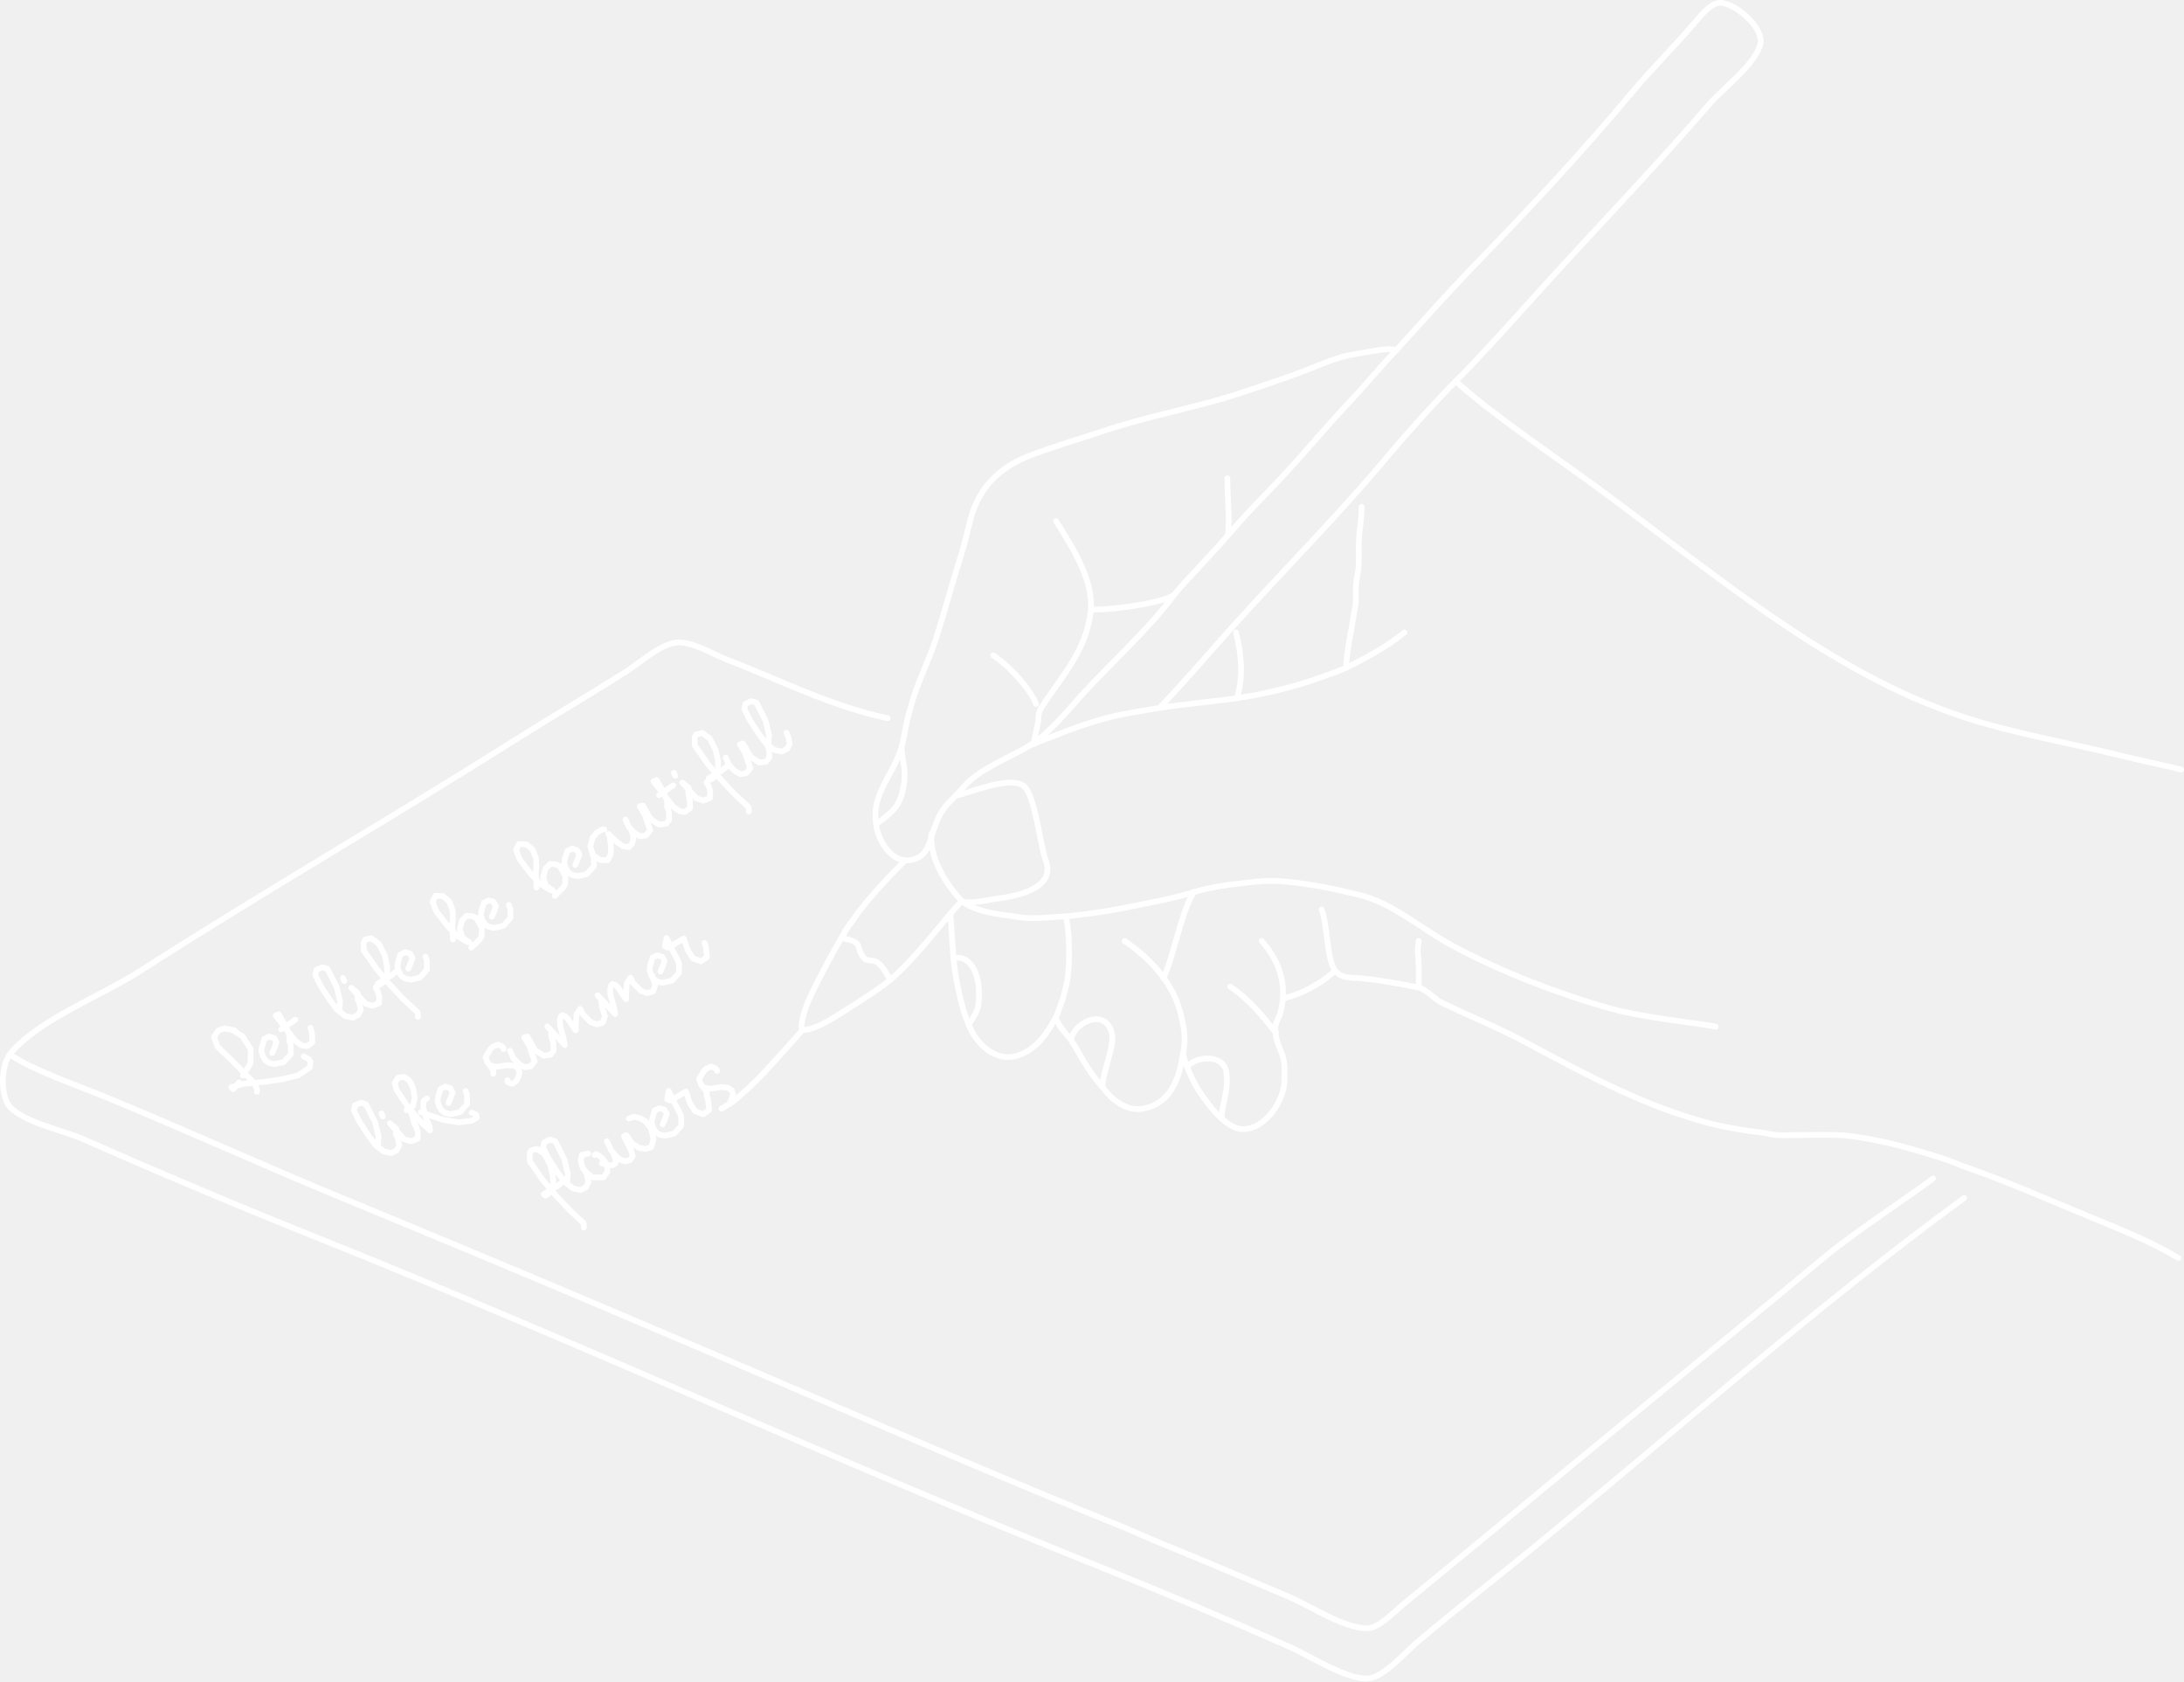
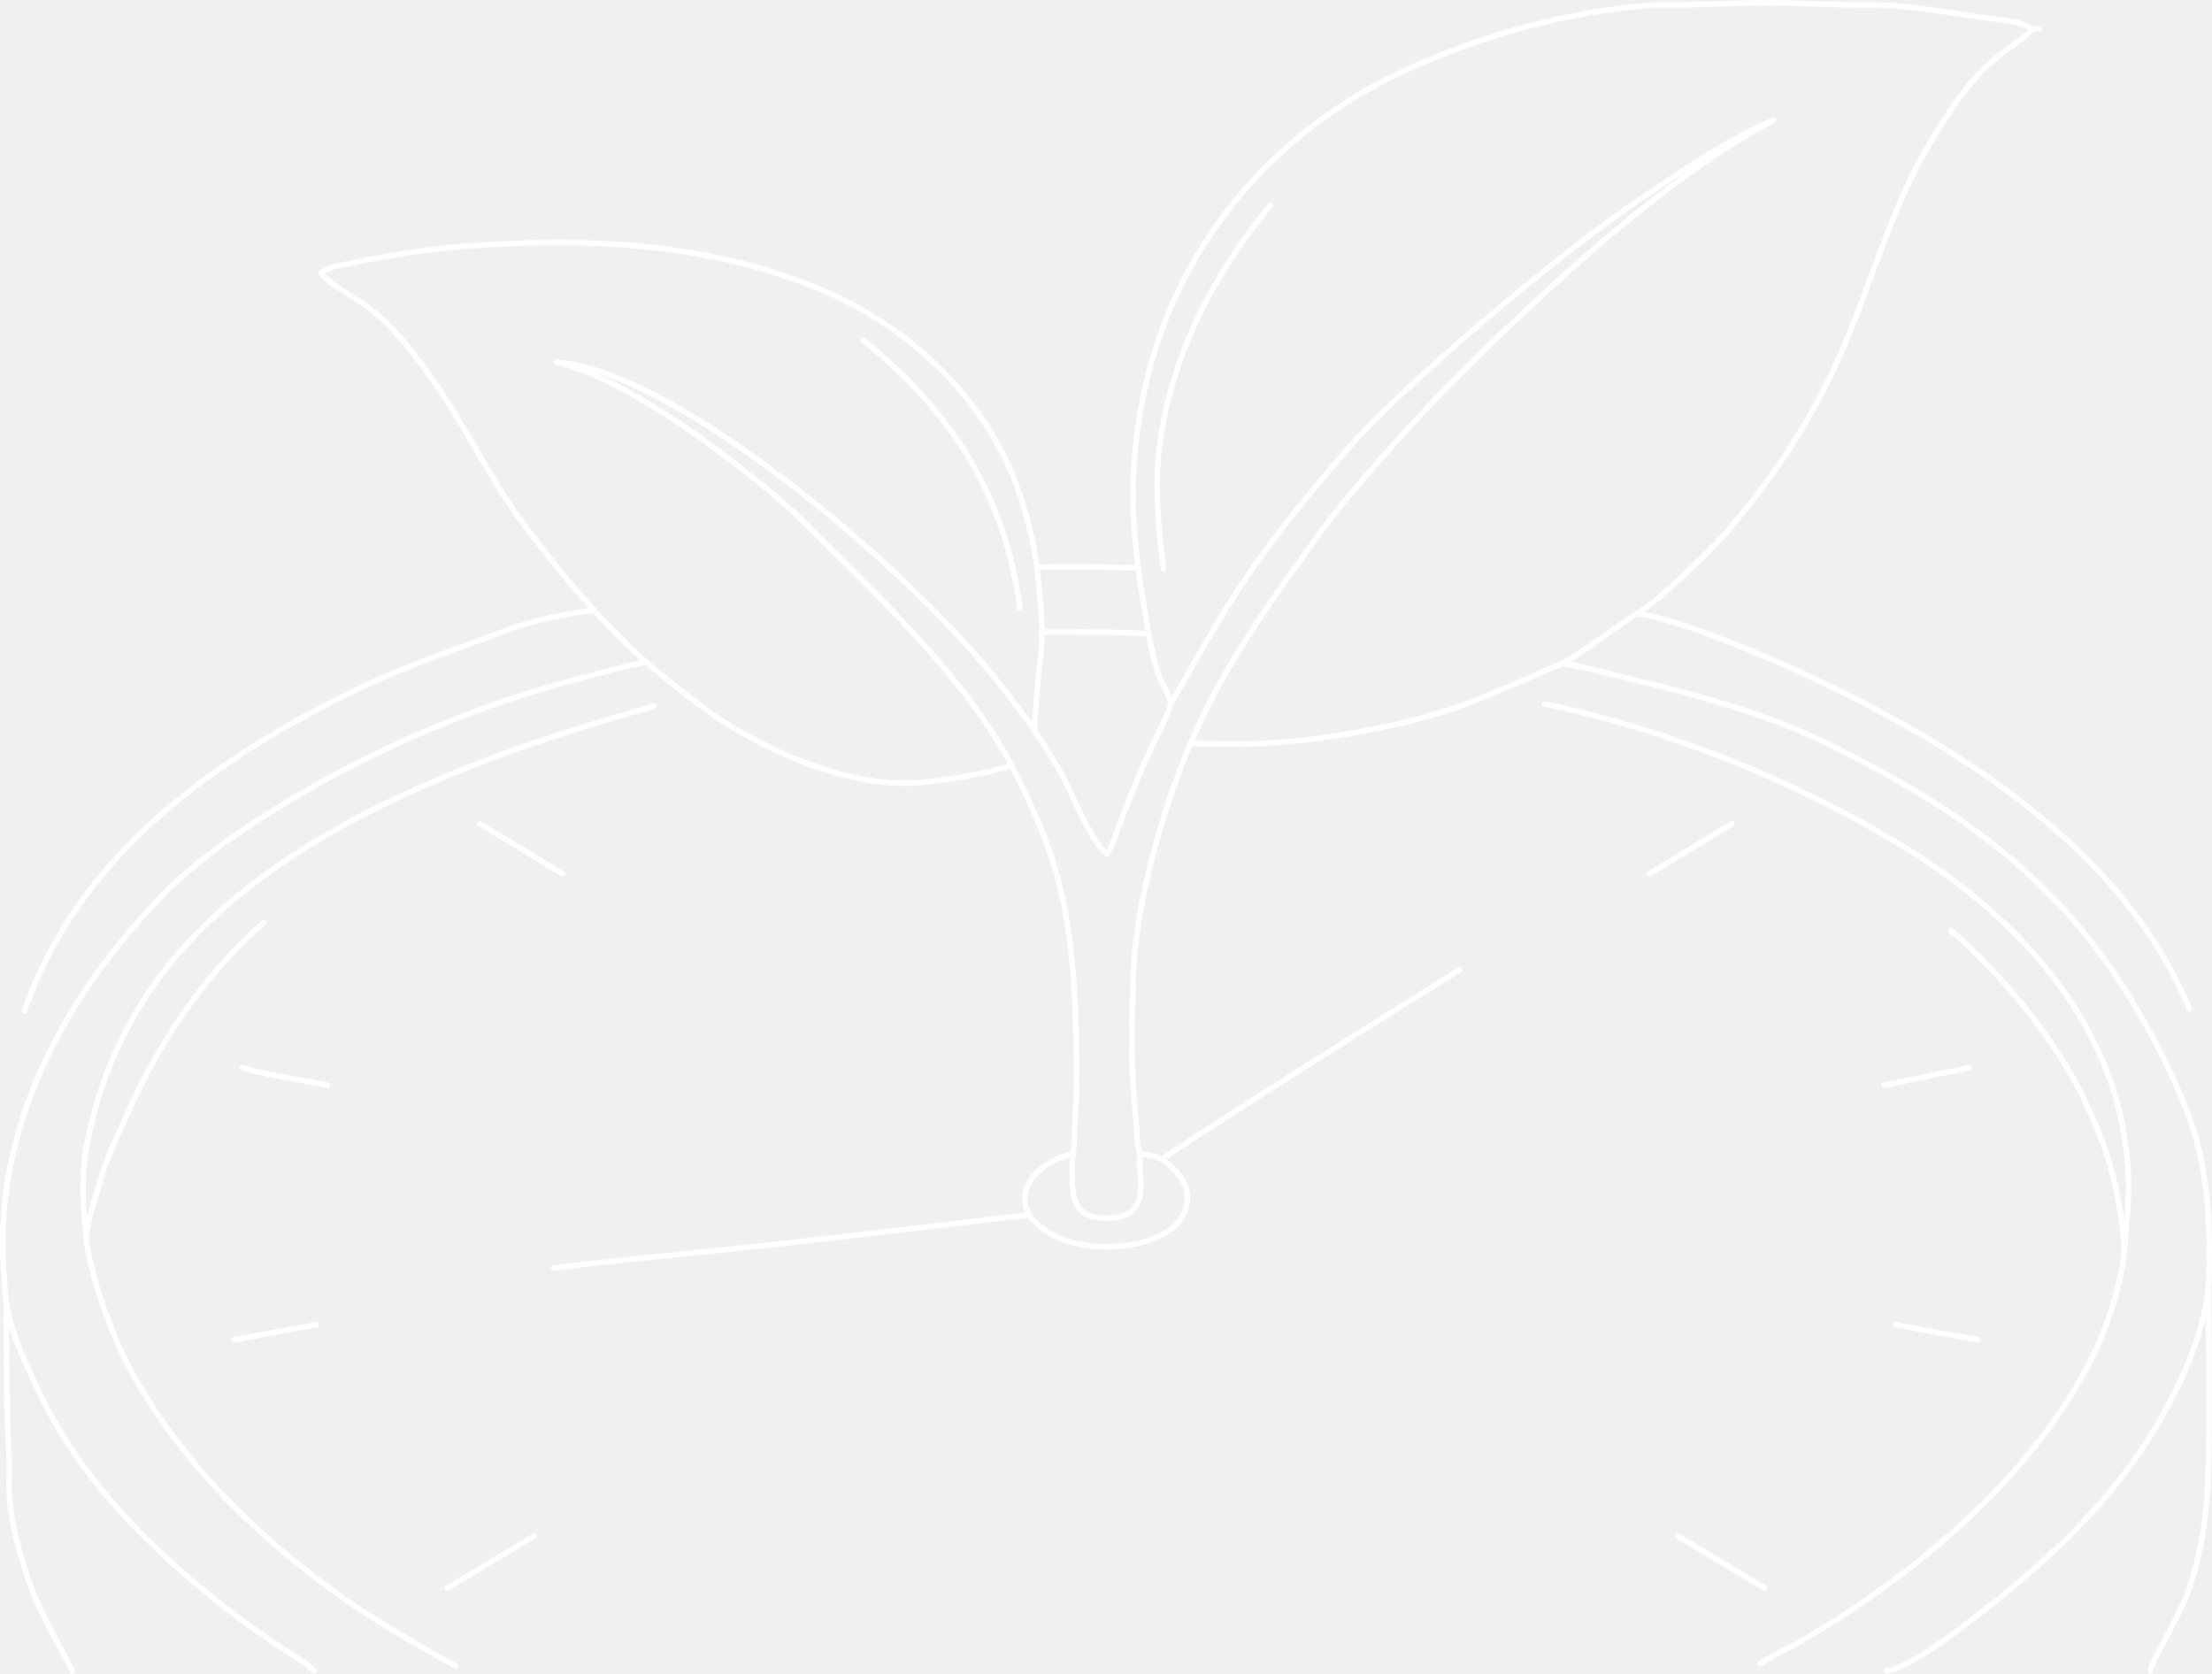
- <svg xmlns="http://www.w3.org/2000/svg" width="764.833" height="588.717" viewBox="0 0 764.833 588.717" version="1.1" id="svg1" xml:space="preserve">
+ <svg xmlns="http://www.w3.org/2000/svg" width="809.573" height="612.562" viewBox="0 0 809.573 612.562" version="1.1" id="svg1" xml:space="preserve">
  <defs id="defs1" />
-   <g id="layer1" transform="translate(-577.1672,-247.5464)">
-     <path style="fill:none;stroke:#ffffff;stroke-width:2;stroke-linecap:round;stroke-linejoin:round;stroke-dasharray:none;stroke-opacity:1" d="m 1040,566 c 2.068,5.292 1.799,17.545 4.722,21.389 2.289,3.009 6.271,2.381 9.278,2.694 7.637,0.796 13.306,1.933 20,3.25 2.49,0.49 5.41,3.985 8,5.25 9.606,4.692 19.549,8.591 29,13.667 21.685,11.646 43.02,23.144 66,28.889 5.054,1.263 12.013,2.402 17,2.944 2.132,0.232 2.886,0.623 5,0.833 1.898,0.189 3.307,0.083 5,0.083 3.681,0 15.242,-0.291 19,0.083 11.733,1.168 22.916,4.402 34,7.917 3.384,1.073 5.665,2.16 9,3.333 14.961,5.264 29.824,11.826 44,17.667 9.472,3.903 20.861,8.432 30,14" id="path1153" />
-     <path style="fill:none;stroke:#ffffff;stroke-width:2;stroke-linecap:round;stroke-linejoin:round;stroke-dasharray:none;stroke-opacity:1" d="m 939.238,507.437 c -3.716,3.263 -15.563,7.525 -22.155,13.202 -1.659,1.429 -2.395,2.443 -4.167,4.361 -2.125,2.301 -3.788,3.654 -5.444,6 -1.846,2.615 -2.595,5.224 -3.639,8 -1.124,2.987 -1.62,8.801 -8.049,9.743 -6.235,0.914 -11.058,-6.497 -11.824,-12.576" id="path1152" />
-     <path style="fill:none;stroke:#ffffff;stroke-width:2;stroke-linecap:round;stroke-linejoin:round;stroke-dasharray:none;stroke-opacity:1" d="m 1265,667 c -52.418,38.323 -101.705,82.291 -152,123.389 -12.96,10.59 -26.201,20.883 -39,31.667 -4.365,3.678 -11.35,11.918 -17,13.056 -6.901,1.39 -21.574,-8.02 -28,-10.861 -23.149,-10.235 -45.289,-19.56 -69,-29.056 -91.707,-36.725 -178.993,-77.155 -271,-114 -27.71,-11.097 -55.16,-22.636 -83,-34.944 -6.706,-2.965 -24.227,-6.514 -26.667,-13.278 -2.242,-6.215 -1.03,-13.683 1.778,-16.944 10.048,-11.669 31.444,-19.74 44.889,-28.361 43.167,-27.679 87.653,-53.301 131,-80.694 12.903,-8.154 26.098,-15.846 39,-24 5.091,-3.217 12.303,-9.825 18,-10.444 5.42,-0.59 13.217,4.256 18,6.083 17.509,6.688 36.593,16.393 56,20.389" id="path1151" />
-     <path style="fill:none;stroke:#ffffff;stroke-width:2;stroke-linecap:round;stroke-linejoin:round;stroke-dasharray:none;stroke-opacity:1" d="m 581,617 c 7.482,5.156 23.995,10.877 34,15 27.475,11.321 54.527,23.68 82,35 60.032,24.736 118.271,49.45 178,75.167 30.219,13.011 64.238,27.457 94,39.444 3.883,1.564 10.539,4.582 15,6.389 14.914,6.041 29.912,12.454 44,18.389 8.203,3.456 19.613,11.278 28,11.278 3.837,0 8.768,-5.196 12,-7.889 11.279,-9.399 22.708,-18.616 34,-28 37.879,-31.478 76.163,-62.47 114,-94 10.164,-8.47 30.604,-21.909 38.144,-27.618" id="path1150" />
-     <path style="fill:none;stroke:#ffffff;stroke-width:2;stroke-linecap:round;stroke-linejoin:round;stroke-dasharray:none;stroke-opacity:1" d="m 916.355,606.253 c 2.577,6.562 9.493,13.701 17.645,10.72 6.408,-2.344 9.941,-7.599 13.129,-13.669" id="path1149" />
-     <path style="fill:none;stroke:#ffffff;stroke-width:2;stroke-linecap:round;stroke-linejoin:round;stroke-dasharray:none;stroke-opacity:1" d="m 1008,593 c 6.88,4.683 11.212,10.165 15.898,16.066" id="path1148" />
-     <path style="fill:none;stroke:#ffffff;stroke-width:2;stroke-linecap:round;stroke-linejoin:round;stroke-dasharray:none;stroke-opacity:1" d="m 1044,588 c -4.421,4.198 -12.121,7.995 -17,9" id="path1147" />
-     <path style="fill:none;stroke:#ffffff;stroke-width:2;stroke-linecap:round;stroke-linejoin:round;stroke-dasharray:none;stroke-opacity:1" d="m 1019,577 c 6.486,7.281 9.028,15.815 6.583,25 -0.587,2.206 -1.907,3.702 -1.806,6 0.286,6.493 3.207,7.355 3.222,14 0.01,3.056 0.146,5.208 -0.695,8 -1.833,6.091 -7.124,12.474 -13.306,12.889 -5.577,0.374 -11.611,-6.771 -16.126,-13.665 -2.475,-3.779 -5.185,-10.743 -5.421,-12.948" id="path1146" />
-     <path style="fill:none;stroke:#ffffff;stroke-width:2;stroke-linecap:round;stroke-linejoin:round;stroke-dasharray:none;stroke-opacity:1" d="m 992.937,620.984 c 3.294,-3.817 12.607,-4.252 13.635,1.73 C 1007.671,629.116 1005,633.91 1005,639" id="path1145" />
-     <path style="fill:none;stroke:#ffffff;stroke-width:2;stroke-linecap:round;stroke-linejoin:round;stroke-dasharray:none;stroke-opacity:1" d="m 876.016,569.603 c -3.69,4.202 -13.625,23.426 -15.766,28.397 -1.739,4.038 -2.971,9.345 -2.125,9.907" id="path1144" />
-     <path style="fill:none;stroke:#ffffff;stroke-width:2;stroke-linecap:round;stroke-linejoin:round;stroke-dasharray:none;stroke-opacity:1" d="m 909.995,567.302 1.061,15.754 C 917.054,581.614 920,588.779 920,595 c 0,6.115 -0.417,6.33 -3.659,11.309 -2.075,-4.832 -4.529,-15.187 -5.284,-23.042" id="path1143" />
-     <path style="fill:none;stroke:#ffffff;stroke-width:2;stroke-linecap:round;stroke-linejoin:round;stroke-dasharray:none;stroke-opacity:1" d="m 995.561,559.755 c -4.073,4.161 -7.805,24.52 -11.01,30.255" id="path1142" />
-     <path style="fill:none;stroke:#ffffff;stroke-width:2;stroke-linecap:round;stroke-linejoin:round;stroke-dasharray:none;stroke-opacity:1" d="m 950.286,568.437 c 5.179,-0.635 11.601,-1.212 20.714,-3.048 10.299,-2.074 15.888,-2.952 25,-5.694 4.275,-1.286 10.955,-2.366 15,-2.778 3.805,-0.388 8.602,-1.201 14,-0.889 6.944,0.402 17.345,2.215 25,4.111 2.249,0.557 3.679,0.793 6,1.556 10.539,3.464 19.64,11.492 30,17.056 17.101,9.184 37.315,16.908 55,21.861 11.915,3.337 28.933,4.864 37,6.389" id="path1141" />
-     <path style="fill:none;stroke:#ffffff;stroke-width:2;stroke-linecap:round;stroke-linejoin:round;stroke-dasharray:none;stroke-opacity:1" d="m 1074,577 c -0.688,4.963 -0.151,3.082 0,9 0.052,2.016 0,4.533 0,6" id="path1140" />
-     <path style="fill:none;stroke:#ffffff;stroke-width:2;stroke-linecap:round;stroke-linejoin:round;stroke-dasharray:none;stroke-opacity:1" d="m 894.25,548.687 c -3.771,3.786 -12.962,13.072 -17.68,20.029 -1.246,1.838 -5.056,6.157 -3.943,7.348 0.466,0.499 2.503,0.133 4.548,1.773 1.065,0.854 0.502,2.991 2.751,5.363 0.844,0.89 3.192,0.322 4.648,1.418 2.222,1.672 3.63,5.003 4.379,5.907" id="path1139" />
-     <path style="fill:none;stroke:#ffffff;stroke-width:2;stroke-linecap:round;stroke-linejoin:round;stroke-dasharray:none;stroke-opacity:1" d="M 903.365,539.397 C 902.436,549.004 910.182,559.166 914,563 c -6.198,6.304 -17.456,22.07 -27,29.139 -5.088,3.769 -13.404,9.015 -18.95,12.379 -3.69,2.238 -8.708,4.306 -9.952,3.345" id="path1138" />
-     <path style="fill:none;stroke:#ffffff;stroke-width:2;stroke-linecap:round;stroke-linejoin:round;stroke-dasharray:none;stroke-opacity:1" d="m 911.825,526.111 c 3.417,-0.359 18.686,-7.215 23.841,-3.389 3.859,2.864 5.864,20.852 7.472,25.278 0.638,1.754 1.064,3.133 0.75,5 -1.099,6.532 -12.105,8.474 -16.889,9.083 -2.127,0.271 -2.887,0.518 -5,0.861 -1.85,0.301 -6.396,0.879 -7.889,0.183 4.155,3.073 9.626,4.159 15.889,4.956 4.077,0.519 4.851,1.06 10,0.917 3.031,-0.084 8.533,-0.501 10.302,-0.619 0.787,1.702 1.902,11.663 0.84,20.826 -0.737,6.367 -3.454,12.464 -4.194,14.654 0.413,2.443 4.086,6.127 5.361,8 2.149,3.158 3.287,5.638 5.524,9.139 1.906,2.984 3.166,4.576 5.222,7 1.71,2.016 2.873,3.637 5.028,5.139 2.955,2.059 5.67,3.09 8.917,2.639 8.39,-1.165 12.559,-8.01 14.129,-17.524 0.43,-2.604 0.953,-4.026 0.871,-7.253 -0.073,-2.887 -0.33,-3.786 -1,-7 -2.353,-11.295 -9.988,-20.185 -20,-27" id="path1137" />
-     <path style="fill:none;stroke:#ffffff;stroke-width:2;stroke-linecap:round;stroke-linejoin:round;stroke-dasharray:none;stroke-opacity:1" d="m 952.327,611.291 c 0.969,-5.492 11.52,-11.138 14.146,-2.291 1.334,4.496 -3.202,13.699 -3.202,18.954" id="path1136" />
-     <path style="fill:none;stroke:#ffffff;stroke-width:2;stroke-linecap:round;stroke-linejoin:round;stroke-dasharray:none;stroke-opacity:1" d="m 892.99,509.699 c -0.019,4.525 1.671,6.461 0.684,12.638 -1.267,7.93 -4.152,9.537 -9.666,13.782 -1.795,-10.418 5.573,-16.608 8.687,-26.341 1.185,-3.705 1.468,-7.891 2.611,-11.778 0.74,-2.517 1.164,-4.408 2.028,-7 1.032,-3.095 1.892,-5.094 3.056,-8 1.526,-3.81 3.309,-7.894 4.611,-12 3.34,-10.532 5.956,-20.33 9,-30 1.19,-3.779 2.016,-7.854 3.139,-12 2.735,-10.1 9.344,-17.375 19.861,-21.611 7.56,-3.045 19.373,-6.513 28,-9.389 13.647,-4.549 30.523,-7.757 44,-12 4.372,-1.376 9.552,-3.153 14,-4.667 3.975,-1.353 6.632,-2.276 11,-3.944 7.069,-2.7 11.291,-4.895 18.083,-5.902 3.249,-0.481 11.957,-2.505 14.031,-1.309 7.641,-8.394 17.522,-19.413 25.886,-28.178 19.326,-19.878 38.835,-40.728 56.611,-62 6.898,-8.255 14.59,-15.846 21.611,-24 2.173,-2.524 5.682,-7.015 8.778,-7.417 5.139,-0.666 16.094,8.54 14.639,14.417 -1.774,7.162 -13.09,15.459 -17.861,21 -19.961,23.181 -41.387,45.262 -61.861,68 -8.063,8.954 -19.447,21.53 -26.917,29 10.501,9.971 35.429,26.934 49,36.861 40.457,29.594 81.6,65.335 129,80.806 17.776,5.802 36.036,8.775 55,13.472 6.517,1.614 17.736,3.97 21,4.861" id="path1135" />
-     <path style="fill:none;stroke:#ffffff;stroke-width:2;stroke-linecap:round;stroke-linejoin:round;stroke-dasharray:none;stroke-opacity:1" d="m 937.421,508.77 c 6.117,-2.602 17.145,-6.999 25.579,-9.381 7.305,-2.063 15.983,-3.191 22.253,-4.326" id="path1134" />
-     <path style="fill:none;stroke:#ffffff;stroke-width:2;stroke-linecap:round;stroke-linejoin:round;stroke-dasharray:none;stroke-opacity:1" d="m 1048.812,481.292 c -2.56,1.166 -9.977,3.763 -12.812,4.708 -6.7,2.233 -18.748,5.209 -25.688,5.938" id="path1133" />
-     <path style="fill:none;stroke:#ffffff;stroke-width:2;stroke-linecap:round;stroke-linejoin:round;stroke-dasharray:none;stroke-opacity:1" d="m 925,477 c 6.414,4.366 13.017,11.978 15,17" id="path1132" />
-     <path style="fill:none;stroke:#ffffff;stroke-width:2;stroke-linecap:round;stroke-linejoin:round;stroke-dasharray:none;stroke-opacity:1" d="m 1010,469 c 2.04,8.179 2.549,15.199 0.389,23.042 l -25.373,3.038" id="path1131" />
-     <path style="fill:none;stroke:#ffffff;stroke-width:2;stroke-linecap:round;stroke-linejoin:round;stroke-dasharray:none;stroke-opacity:1" d="m 1007.282,434.807 c -4.668,5.757 -14.175,15.082 -19.211,21.327" id="path1130" />
-     <path style="fill:none;stroke:#ffffff;stroke-width:2;stroke-linecap:round;stroke-linejoin:round;stroke-dasharray:none;stroke-opacity:1" d="m 947,430 c 5.705,9.174 13.466,20.936 12.083,32 -1.737,13.9 -10.247,22.356 -17.389,33.611 -1.172,1.847 -0.692,3.535 -1.111,5.389 -0.602,2.662 -1.045,4.98 -1.345,6.437 3.572,-2.043 9.305,-8.002 13.984,-13.437 9.911,-11.509 26.03,-25.754 34.998,-38.022 C 983.596,458.766 967.51,461 960,461" id="path1129" />
-     <path style="fill:none;stroke:#ffffff;stroke-width:2;stroke-linecap:round;stroke-linejoin:round;stroke-dasharray:none;stroke-opacity:1" d="m 1054,425 c 0,5.889 -0.985,7.505 -1,14 -0.01,2.563 0.065,3.663 0,6 -0.075,2.687 -0.645,4.27 -0.917,7 -0.278,2.796 0.024,3.662 -0.111,6 -0.121,2.092 -0.466,3.086 -0.75,5 -0.953,6.434 -2.498,12.424 -2.597,18.312 5.678,-2.719 13.338,-6.724 20.375,-12.312" id="path1128" />
-     <path style="fill:none;stroke:#ffffff;stroke-width:2;stroke-linecap:round;stroke-linejoin:round;stroke-dasharray:none;stroke-opacity:1" d="m 1087.221,380.763 c -6.716,6.716 -16.908,17.951 -23.832,26.237 -17.355,20.769 -37.019,40.489 -54.785,60.219 -7.277,8.081 -11.748,13.614 -25.276,28.117" id="path1127" />
-     <path style="fill:none;stroke:#ffffff;stroke-width:2;stroke-linecap:round;stroke-linejoin:round;stroke-dasharray:none;stroke-opacity:1" d="m 1066.182,370.132 c -3.994,4.011 -11.202,12.611 -16.154,17.868 -10.19,10.816 -19.576,22.426 -30.028,33 -5.59,5.656 -10.237,11.039 -12.781,13.859 C 1007.806,429.031 1007,422.108 1007,415" id="path1" />
-     <g style="fill:none;stroke:#000000;stroke-linecap:round;stroke-linejoin:round" id="g1079">
-       <g transform="translate(558.614,376.888)" id="g1078">
-         <path id="path1078" style="stroke:#ffffff;stroke-width:2;stroke-linecap:round;stroke-linejoin:round;stroke-dasharray:none;stroke-opacity:1" d="m 266.035,254.346 0.006,-1.211 -0.706,-1.124 -1.249,-1.604 -0.721,-1.896 1.758,-2.971 0.913,-0.815 1.589,-0.63 1.131,0.399 0.803,0.638 0.107,0.502 m -4.245,5.862 1.746,0.373 3.804,-0.584 2.422,0.202 1.36,0.818 0.517,1.582 -0.596,1.821 -0.534,1.116 -0.784,0.731 -1.158,0.737 -0.977,0.534 c 0,0 3.459,-1.982 4.337,-2.71 1.936,-1.604 6.659,-5.605 11.569,-10.971 6.628,-7.242 12.504,-13.886 12.504,-13.886 m -43.059,28.951 -1.498,-2.763 -2.342,-4.796 -0.528,2.883 0.798,0.428 0.602,-0.054 5.172,-3.1 1.37,4.085 1.851,2.864 2.828,1.051 2.07,-1.511 -0.36,-3.454 -0.514,-1.491 m -15.42,10.021 0.841,-1.977 0.603,-1.723 -0.853,-1.495 -1.684,-0.518 -1.697,0.839 -0.882,2.996 -0.136,1.327 0.55,1.789 0.819,1.373 1.398,0.937 1.918,0.376 3.164,-0.731 2.488,-2.772 -0.032,-1.322 -0.015,-1.876 -0.499,-1.394 m -25.511,10.029 1.553,3.261 2.154,2.463 1.395,0.935 1.484,0.422 1.598,-0.544 0.859,-1.314 -0.59,-2.193 -1.577,-3.069 -0.883,-1.689 0.836,-0.412 1.869,2.781 2.534,1.656 2.389,0.421 1.918,-0.632 0.817,-2.853 -0.959,-3.775 -2.003,-2.557 -1.75,-0.938 -2.191,-0.523 -1.758,0.629 m -14.223,12.297 -2.219,0.382 -0.411,2.03 0.661,2.501 1.323,1.736 2.217,1.657 3.808,-0.013 1.301,-1.923 -0.019,-2.441 -1.804,-2.361 -0.936,-0.769 -1.167,-0.626 -0.487,0.302 m 2.509,2.917 2.16,0.684 1.673,-0.022 0.953,-0.704 -0.005,-1.218 -0.626,-2.203 m -16.33,10.372 0.257,-3.319 -1.22,-5.03 -2.199,-4.352 -1.01,-1.965 -1.776,-0.567 -2.046,0.949 -0.418,1.821 1.924,3.848 3.151,4.862 2.58,3.441 2.902,2.209 2.567,0.535 1.888,-0.947 0.881,-1.778 -0.484,-2.483 -0.668,-1.396 m -0.458,19.737 -0.066,-1.521 -5.176,-4.832 -5.205,-5.595 -4.191,-5.034 -2.518,-3.693 -1.762,-2.457 -0.092,-2.747 0.53,-1.109 2.137,-0.544 2.599,1.868 2.138,4.141 0.802,3.869 0.047,2.101 0.054,1.422 -0.576,1.351 -2.078,1.608 -0.685,-0.462 4.698,-2.806 2.145,-1.756 m 40,-77.609 -1.498,-2.763 -2.342,-4.796 -0.528,2.883 0.798,0.428 0.602,-0.054 5.172,-3.1 1.37,4.085 1.851,2.864 2.828,1.051 2.07,-1.511 -0.36,-3.454 -0.514,-1.491 m -15.42,10.021 0.841,-1.977 0.603,-1.723 -0.853,-1.495 -1.684,-0.518 -1.697,0.839 -0.882,2.996 -0.136,1.327 0.55,1.789 0.819,1.373 1.398,0.937 1.918,0.376 3.164,-0.731 2.488,-2.772 -0.032,-1.322 -0.015,-1.876 -0.499,-1.394 m -26.502,16.43 -0.192,-2.437 -1.298,-1.538 6.158,6.569 -0.465,-2.396 -1.231,-4.491 -0.058,-1.988 0.346,-1.208 0.472,-0.399 1.039,0.35 0.833,0.832 2.871,4.149 0.119,-3.198 0.153,-2.438 1.274,-1.926 0.806,1.737 2.955,2.978 2.074,0.727 2.093,-0.627 0.735,-2.245 -1.08,-3.366 m -35.22,21.835 -0.192,-2.437 -1.298,-1.538 6.158,6.569 -0.465,-2.396 -1.231,-4.491 -0.058,-1.988 0.346,-1.208 0.472,-0.399 1.039,0.35 0.833,0.832 2.871,4.149 0.119,-3.198 0.153,-2.438 1.274,-1.926 0.806,1.737 2.955,2.978 2.074,0.727 2.093,-0.627 0.735,-2.245 -1.08,-3.366 m -32.147,15.457 1.13,2.566 1.996,2.099 1.956,1.141 2.08,-0.285 1.489,-1.818 -0.924,-2.458 -0.968,-2.95 -1.808,-2.926 1.102,-0.328 2.675,4.696 1.808,1.236 1.274,0.772 2.329,-0.322 1.112,-1.36 -0.069,-2.765 -0.652,-1.832 m -20.424,12.662 0.006,-1.211 -0.706,-1.124 -1.249,-1.604 -0.721,-1.896 1.758,-2.971 0.913,-0.815 1.589,-0.63 1.131,0.399 0.803,0.638 0.107,0.502 m -4.245,5.862 1.746,0.373 3.804,-0.584 2.422,0.202 1.36,0.818 0.517,1.582 -0.596,1.821 -0.534,1.116 -1.359,0.952 -0.628,-0.058 -1.065,-0.571 -0.095,-0.608 m -20.622,7.978 0.841,-1.977 0.603,-1.723 -0.853,-1.495 -1.684,-0.518 -1.697,0.839 -0.882,2.996 -0.136,1.327 0.55,1.789 0.819,1.373 1.398,0.937 1.918,0.376 3.164,-0.731 2.488,-2.772 -0.032,-1.322 -0.015,-1.876 -0.499,-1.394 m -18.014,11.168 -0.503,-2.138 -0.915,-2.45 m -1.227,0.086 2.192,-1.359 0.687,-2.982 -0.679,-3.626 -1.148,-2.306 -1.811,-1.327 -2.111,0.173 -1.274,1.926 0.656,2.398 1.961,3.009 1.731,2.618 5.083,5.901 2.911,2.682 -0.128,-1.376 -1.414,-3.362 -0.818,-3.433 0.137,-2.18 1.19,-0.844 m -2.176,4.792 7.496,2.626 5.81,0.981 4.601,-0.616 1.692,-1.049 -0.116,-0.922 -0.506,-0.361 -1.148,-0.527 m -26.559,7.623 0.15,-1.974 -2.258,-1.866 4.952,5.552 2.422,0.738 2.339,-0.892 0.079,-2.285 -0.525,-1.794 -0.786,-1.43 m -11.406,-3.33 0.436,1.079 m -1.718,10.366 0.257,-3.319 -1.22,-5.03 -2.199,-4.352 -1.01,-1.965 -1.776,-0.567 -2.046,0.949 -0.418,1.821 1.924,3.848 3.151,4.862 2.58,3.441 2.902,2.209 2.567,0.535 1.888,-0.947 0.881,-1.778 -0.484,-2.483 -0.668,-1.396 m 130.41,-136.411 0.257,-3.319 -1.22,-5.03 -2.199,-4.352 -1.01,-1.965 -1.776,-0.567 -2.046,0.949 -0.418,1.821 1.924,3.848 3.151,4.862 2.58,3.441 2.902,2.209 2.567,0.535 1.888,-0.947 0.881,-1.778 -0.484,-2.483 -0.668,-1.396 m -21.249,8.701 1.13,2.566 1.996,2.099 1.956,1.141 2.08,-0.285 1.489,-1.818 -0.924,-2.458 -0.968,-2.95 -1.808,-2.926 1.102,-0.328 2.675,4.696 1.808,1.236 1.274,0.772 2.329,-0.322 1.112,-1.36 -0.069,-2.765 -0.652,-1.832 m -6.434,23.442 -0.066,-1.521 -5.176,-4.832 -5.205,-5.595 -4.191,-5.034 -2.518,-3.693 -1.762,-2.457 -0.092,-2.747 0.53,-1.109 2.137,-0.544 2.599,1.868 2.138,4.141 0.802,3.869 0.047,2.101 0.054,1.422 -0.576,1.351 -2.078,1.608 -0.685,-0.462 4.698,-2.806 2.145,-1.756 m -13.996,9.884 0.15,-1.974 -2.258,-1.866 4.952,5.552 2.422,0.738 2.339,-0.892 0.079,-2.285 -0.525,-1.794 -0.786,-1.43 m -11.406,-3.33 0.436,1.079 m -2.838,10.812 0.034,-1.476 -0.249,-1.159 -0.885,-2.15 -1.812,-3.136 -0.755,-1.413 -1.087,0.425 6.787,8.785 2.203,1.648 2,0.325 1.822,-1.356 -0.085,-2.844 -0.549,-2.251 m -10.248,0.567 4.937,-3.416 m -16.656,11.994 1.13,2.566 1.996,2.099 1.956,1.141 2.08,-0.285 1.489,-1.818 -0.924,-2.458 -0.968,-2.95 -1.808,-2.926 1.102,-0.328 2.675,4.696 1.808,1.236 1.274,0.772 2.329,-0.322 1.112,-1.36 -0.069,-2.765 -0.652,-1.832 m -12.668,7.853 0.591,1.444 0.326,1.687 -0.471,1.971 -1.152,1.161 -2.072,-0.281 -2.118,-1.491 -3.001,-2.825 0.465,0.812 0.419,3.219 -0.025,3.15 -1.101,2.025 -2.58,-0.076 -2.537,-1.547 -0.944,-3.213 0.759,-2.955 1.335,-1.715 2.103,-1.304 0.707,0.023 m -10.175,12.449 0.841,-1.977 0.603,-1.723 -0.853,-1.495 -1.684,-0.518 -1.697,0.839 -0.882,2.996 -0.136,1.327 0.55,1.789 0.819,1.373 1.398,0.937 1.918,0.376 3.164,-0.731 2.488,-2.772 -0.032,-1.322 -0.015,-1.876 -0.499,-1.394 m -19.552,12.121 -0.1,-2.387 -0.159,-2.599 0.195,-2.89 -0.123,-2.408 -1.182,-3.065 -2.23,-1.848 -2.571,-0.074 -0.998,2.074 1.279,3.325 3.796,4.924 3.287,3.536 3.738,2.283 0.818,0.16 -2.483,-1.705 -0.916,-2.911 0.79,-3.045 1.596,-1.664 1.962,0.133 1.453,0.661 1.067,1.788 0.883,1.689 -0.085,2.86 -0.709,1.221 -2.914,2.813 m -22.057,7.304 0.841,-1.977 0.603,-1.723 -0.853,-1.495 -1.684,-0.518 -1.697,0.839 -0.882,2.996 -0.136,1.327 0.55,1.789 0.819,1.373 1.398,0.937 1.918,0.376 3.164,-0.731 2.488,-2.772 -0.032,-1.322 -0.015,-1.876 -0.499,-1.394 m -19.553,12.122 -0.1,-2.387 -0.159,-2.599 0.195,-2.89 -0.123,-2.408 -1.182,-3.065 -2.23,-1.848 -2.571,-0.074 -0.998,2.074 1.279,3.325 3.796,4.924 3.287,3.536 3.738,2.283 0.818,0.16 -2.483,-1.705 -0.916,-2.911 0.79,-3.045 1.596,-1.664 1.962,0.133 1.453,0.661 1.067,1.788 0.883,1.689 -0.085,2.86 -0.709,1.221 -2.914,2.813 m -22.057,7.304 0.841,-1.977 0.603,-1.723 -0.853,-1.495 -1.684,-0.518 -1.697,0.839 -0.882,2.996 -0.136,1.327 0.55,1.789 0.819,1.373 1.398,0.937 1.918,0.376 3.164,-0.731 2.488,-2.772 -0.032,-1.322 -0.015,-1.876 -0.499,-1.394 m -2.638,21.089 -0.066,-1.521 -5.176,-4.832 -5.205,-5.595 -4.191,-5.034 -2.518,-3.693 -1.762,-2.457 -0.092,-2.747 0.53,-1.109 2.137,-0.544 2.599,1.868 2.138,4.141 0.802,3.869 0.047,2.101 0.054,1.422 -0.576,1.351 -2.078,1.608 -0.685,-0.462 4.698,-2.806 2.145,-1.756 m -13.996,9.884 0.15,-1.974 -2.258,-1.866 4.952,5.552 2.422,0.738 2.339,-0.892 0.079,-2.285 -0.525,-1.794 -0.786,-1.43 m -11.406,-3.33 0.436,1.079 m -1.718,10.366 0.257,-3.319 -1.22,-5.03 -2.199,-4.352 -1.01,-1.965 -1.776,-0.567 -2.046,0.949 -0.418,1.821 1.924,3.848 3.151,4.862 2.58,3.441 2.902,2.209 2.567,0.535 1.888,-0.947 0.881,-1.778 -0.484,-2.483 -0.668,-1.396 m -23.835,14.776 0.034,-1.476 -0.249,-1.159 -0.885,-2.15 -1.812,-3.136 -0.755,-1.413 -1.087,0.425 6.787,8.785 2.203,1.648 2,0.325 1.822,-1.356 -0.085,-2.844 -0.549,-2.251 m -10.248,0.567 4.937,-3.416 m -8.083,11.613 0.841,-1.977 0.603,-1.723 -0.853,-1.495 -1.684,-0.518 -1.697,0.839 -0.882,2.996 -0.136,1.327 0.55,1.789 0.819,1.373 1.398,0.937 1.918,0.376 3.164,-0.731 2.488,-2.772 -0.032,-1.322 -0.015,-1.876 -0.499,-1.394 m -16.251,12.098 0.231,-0.143 2.436,-4.208 0.061,-4.83 -2.798,-4.406 -3.115,-2.115 m 0.179,-0.111 -3.369,-0.68 -2.276,0.736 -1.485,2.376 1.213,3.259 4.438,4.277 6.134,6.165 2.004,2.112 0.96,1.641 0.363,1.114 -0.088,0.516 m -6.276,-3.277 -2.025,2.374 -0.644,-0.719 4.236,-1.171 7.859,-0.737 5.725,-0.873 5.637,-1.365 4.006,-2.803 0.204,-1.937 -0.465,-0.812 -1.867,-1.09" />
-       </g>
-     </g>
+   <g id="layer1" transform="translate(-479.3351,-231.8609)">
+     <path style="fill:none;stroke:#ffffff;stroke-width:2;stroke-linecap:round;stroke-linejoin:round;stroke-dasharray:none;stroke-opacity:1" d="m 1093.293,794.004 31.883,19.13" id="path57" />
+     <path style="fill:none;stroke:#ffffff;stroke-width:2;stroke-linecap:round;stroke-linejoin:round;stroke-dasharray:none;stroke-opacity:1" d="m 642.944,813.134 31.883,-19.13" id="path56" />
+     <path style="fill:none;stroke:#ffffff;stroke-width:2;stroke-linecap:round;stroke-linejoin:round;stroke-dasharray:none;stroke-opacity:1" d="m 481.674,708.616 c -0.289,4.911 0.26,26.273 0.26,38.36 0,7.726 0.806,15.414 0.797,23.115 -0.003,2.477 -0.191,4.838 -0.089,7.174 0.545,12.445 4.313,25.42 8.817,37.463 3.128,8.363 11.939,23.517 14.387,28.695" id="path54" />
+     <path style="fill:none;stroke:#ffffff;stroke-width:2;stroke-linecap:round;stroke-linejoin:round;stroke-dasharray:none;stroke-opacity:1" d="m 1287.594,703.653 c 0.125,13.648 0.236,27.283 0.185,40.932 0,23.811 0.518,46.613 -7.449,69.346 -3.493,9.968 -12.936,24.654 -14.072,29.492" id="path53" />
+     <path id="path50" style="fill:none;stroke:#ffffff;stroke-width:2;stroke-linecap:round;stroke-linejoin:round;stroke-dasharray:none;stroke-opacity:1" d="m 896.243,654.198 c 3.291,0.163 5.804,0.701 8.332,2.07 m 109.01,-69.504 c -33.031,20.624 -73.256,45.804 -109.217,69.399 3.318,1.894 10.636,7.794 9.394,15.942 -2.319,15.211 -26.235,17.528 -38.071,15.398 -5.254,-0.946 -10.868,-2.921 -15.073,-6.296 -1.834,-1.472 -3.744,-3.178 -4.875,-5.305 -5.661,-10.645 7.289,-20.497 15.962,-21.386 m -189.704,41.448 c 12.869,-1.626 26.076,-3.06 39.057,-4.324 57.613,-5.607 115.144,-12.988 134.931,-15.088" />
+     <path style="fill:none;stroke:#ffffff;stroke-width:2;stroke-linecap:round;stroke-linejoin:round;stroke-dasharray:none;stroke-opacity:1" d="m 575.756,569.606 c -22.08,19.551 -37.707,42.999 -49.739,69.764 -2.972,6.612 -6.243,13.327 -8.574,20.126 -1.518,4.43 -2.968,10.126 -3.872,12.849 -0.92,2.771 -2.482,9.445 -2.744,12.757 -0.072,-1.854 -0.78,-10.571 -0.953,-13.056 -0.157,-2.251 -0.097,-6.882 -0.031,-9.561 0.17,-6.921 1.642,-14.015 3.28,-20.724 5.379,-22.036 16.311,-43.418 31.213,-60.578 29.467,-33.931 72.268,-55.605 113.751,-71.399 19.585,-7.456 40.626,-13.806 60.578,-19.468" id="path45" />
+     <path style="fill:none;stroke:#ffffff;stroke-width:2;stroke-linecap:round;stroke-linejoin:round;stroke-dasharray:none;stroke-opacity:1" d="m 715.601,474.085 c -7.897,1.621 -25.606,6.41 -35.194,9.171 -63.657,18.329 -118.632,53.336 -139.352,74.056 -37.909,37.909 -65.403,88.153 -60.053,143.434 0.261,16.214 7.585,30.059 14.68,44.636 15.085,29.957 39.85,54.292 65.96,74.758 7.166,5.617 14.695,10.858 22.318,15.835 4.565,2.98 8.008,4.879 10.362,7.448" id="path44" />
+     <path style="fill:none;stroke:#ffffff;stroke-width:2;stroke-linecap:round;stroke-linejoin:round;stroke-dasharray:none;stroke-opacity:1" d="m 564.83,722.267 30.289,-5.58" id="path43" />
+     <path style="fill:none;stroke:#ffffff;stroke-width:2;stroke-linecap:round;stroke-linejoin:round;stroke-dasharray:none;stroke-opacity:1" d="m 510.828,684.751 c -0.056,2.492 2.433,13.154 3.806,17.589 3.658,11.817 8.153,23.465 14.328,34.274 18.301,32.037 45.092,58.05 74.925,79.367 11.905,8.507 30.048,19.092 42.245,25.653" id="path42" />
+     <path style="fill:none;stroke:#ffffff;stroke-width:2;stroke-linecap:round;stroke-linejoin:round;stroke-dasharray:none;stroke-opacity:1" d="m 568.018,622.632 c 7.349,2.324 22.106,4.635 31.086,6.377" id="path41" />
+     <path style="fill:none;stroke:#ffffff;stroke-width:2;stroke-linecap:round;stroke-linejoin:round;stroke-dasharray:none;stroke-opacity:1" d="m 654.9,533.359 30.289,18.333" id="path40" />
+     <path style="fill:none;stroke:#ffffff;stroke-width:2;stroke-linecap:round;stroke-linejoin:round;stroke-dasharray:none;stroke-opacity:1" d="m 1078.746,456.342 c 5.121,0.757 16.881,4.219 24.112,6.915 17.07,6.364 33.899,13.578 50.216,21.679 50.944,25.292 105.143,61.601 127.532,116.176" id="path39" />
+     <path style="fill:none;stroke:#ffffff;stroke-width:2;stroke-linecap:round;stroke-linejoin:round;stroke-dasharray:none;stroke-opacity:1" d="m 696.894,455.315 c -6.666,0.346 -23.031,3.851 -30.238,6.546 -17.592,6.578 -39.035,13.789 -55.943,21.97 -51.639,24.986 -102.802,60.511 -122.403,118.077" id="path38" />
+     <path style="fill:none;stroke:#ffffff;stroke-width:2;stroke-linecap:round;stroke-linejoin:round;stroke-dasharray:none;stroke-opacity:1" d="m 1128.137,276.003 c -39.712,20.974 -81.552,61.265 -97.844,76.534 -31.823,29.825 -60.189,63.712 -66.437,72.42 -14.163,19.736 -36.149,48.764 -48.378,78.114 -0.708,1.7 -1.424,3.1 -2.059,4.782 -1.489,3.945 -3.402,8.697 -4.782,12.753 -7.492,22.016 -13.961,46.662 -14.613,70.143 -0.439,15.792 -0.838,31.272 0.731,47.028 0.345,3.47 0.659,8.677 0.864,11.956 0.104,1.664 0.552,3.018 0.797,4.782 0.244,1.756 -0.119,2.784 0.066,4.782 0.822,8.88 1.317,17.604 -10.428,18.311 -14.175,0.853 -14.373,-7.302 -14.347,-18.311 0.004,-1.877 0.027,-3.058 0.31,-4.782 0.315,-1.918 0.423,-3.454 0.487,-5.58 0.193,-6.407 0.797,-13.387 0.797,-19.927 0,-26.551 -0.363,-54.031 -7.971,-79.708 -5.188,-17.509 -14.701,-35.119 -15.785,-37.319 -2.555,0.806 -11.429,3.863 -32.04,6.166 -23.039,2.574 -49.968,-8.075 -70.143,-20.17 -9.864,-5.914 -19.961,-14.191 -28.695,-21.388 -7.855,-6.473 -25.398,-22.711 -49.109,-54.821 -11.934,-16.631 -20.622,-35.253 -32.503,-51.81 -6.039,-8.416 -12.383,-16.965 -20.414,-23.602 -8.099,-6.693 -16.114,-9.728 -19.927,-14.657 1.083,-0.664 1.815,-1.31 4.005,-1.985 3.105,-0.957 9.943,-2.091 13.531,-2.797 10.73,-2.111 21.784,-3.839 32.68,-4.715 43.855,-3.525 89.401,-2.114 130.721,14.76 28.413,11.603 51.823,30.83 66.951,57.706 5.147,9.145 8.731,19.364 11.263,29.492 1.514,6.057 2.533,11.633 3.025,15.507" id="path36" />
+     <path style="fill:none;stroke:#ffffff;stroke-width:2;stroke-linecap:round;stroke-linejoin:round;stroke-dasharray:none;stroke-opacity:1" d="m 895.868,439.652 c 1.141,8.466 2.817,17.784 3.918,24.421" id="path35" />
+     <path style="fill:none;stroke:#ffffff;stroke-width:2;stroke-linecap:round;stroke-linejoin:round;stroke-dasharray:none;stroke-opacity:1" d="m 683.097,364.612 c 37.082,1.266 116.084,63.259 156.384,110.56 7.098,8.331 15.848,20.326 18.321,23.776" id="path34" />
+     <path style="fill:none;stroke:#ffffff;stroke-width:2;stroke-linecap:round;stroke-linejoin:round;stroke-dasharray:none;stroke-opacity:1" d="m 682.798,364.379 c 30.388,6.663 79.334,47.108 89.584,57.437 25.628,25.826 59.258,56.281 77.097,90.029" id="path32" />
+     <path style="fill:none;stroke:#ffffff;stroke-width:2;stroke-linecap:round;stroke-linejoin:round;stroke-dasharray:none;stroke-opacity:1" d="m 795.185,356.408 c 32.183,25.544 52.204,57.046 57.39,98.041" id="path30" />
+     <path style="fill:none;stroke:#ffffff;stroke-width:2;stroke-linecap:round;stroke-linejoin:round;stroke-dasharray:none;stroke-opacity:1" d="m 1223.216,242.426 h 2.391" id="path27" />
+     <path style="fill:none;stroke:#ffffff;stroke-width:2;stroke-linecap:round;stroke-linejoin:round;stroke-dasharray:none;stroke-opacity:1" d="m 860.462,463.199 c 18.138,0 32.815,-0.044 39.325,0.677 0.353,2.463 2.13,12.284 4.759,17.709 1.216,2.507 2.937,5.167 3.362,7.773 -0.731,2.269 -1.88,5.212 -3.72,8.931 -5.012,10.127 -9.421,20.546 -13.504,31.086 -2.431,6.275 -3.84,11.302 -6.226,15.144 -6.979,-6.09 -12.849,-23.61 -18.977,-33.477 -1.677,-2.701 -5.396,-8.971 -7.59,-11.868 0.062,-3.431 0.973,-12.853 1.258,-17.086 0.374,-5.558 1.517,-10.378 1.517,-18.871 0,-7.411 -1.276,-18.957 -1.823,-23.792 10.316,-0.172 28.042,-0.096 37.078,0.355 -0.691,-5.437 -1.702,-15.277 -1.886,-22.794 -0.387,-15.791 1.621,-32.44 5.467,-47.825 12.521,-50.084 47.257,-90.01 94.156,-111.569 28.098,-12.916 60.027,-21.751 90.867,-23.863 3.514,-0.241 5.355,-0.056 8.768,-0.072 10.245,-0.049 22.222,-0.796 32.68,-0.796 10.457,0 22.435,0.781 32.68,0.797 3.166,0.005 4.876,-0.064 7.971,0.012 11.938,0.292 26.944,2.978 39.057,4.667 7.243,1.01 13.035,1.332 17.536,4.089 -3.906,4.613 -11.346,8.181 -17.524,14.359 -8.337,8.337 -14.812,18.553 -20.726,28.683 -14.269,24.439 -21.157,51.67 -32.579,77.317 -10.422,23.402 -24.39,44.422 -41.101,63.766 -6.85,7.929 -12.998,13.01 -20.521,20.239 -3.542,3.404 -9.163,7.773 -13.274,10.287 -8.112,5.308 -21.096,15.043 -26.353,17.581 5.092,0.574 17.59,3.913 27.009,6.197 24.276,5.888 49.172,12.73 71.737,24.006 31.966,15.973 59.486,32.724 83.764,58.787 18.727,20.104 33.299,44.616 44.224,70.143 9.267,21.651 10.483,42.252 9.917,65.36 -0.562,22.955 -15.447,48.901 -22.373,59.781 -14.43,22.668 -34.134,41.607 -54.955,58.343 -10.763,8.652 -32.573,25.544 -40.651,26.147" id="path26" />
+     <path style="fill:none;stroke:#ffffff;stroke-width:2;stroke-linecap:round;stroke-linejoin:round;stroke-dasharray:none;stroke-opacity:1" d="m 1044.671,489.52 c 44.322,9.148 90.228,27.513 129.127,50.854 35.992,21.597 68.981,53.354 80.384,95.012 2.884,10.536 4.708,24.736 4.103,35.071 -0.518,8.841 -0.914,14.899 -1.83,22.318 -7.076,48.971 -49.07,92.353 -87.439,119.897 -9.554,6.858 -19.316,13.347 -29.492,19.253 -4.854,2.817 -11.352,5.883 -15.941,8.77" id="path24" />
+     <path style="fill:none;stroke:#ffffff;stroke-width:2;stroke-linecap:round;stroke-linejoin:round;stroke-dasharray:none;stroke-opacity:1" d="m 1173,716.687 30.289,5.58" id="path23" />
+     <path style="fill:none;stroke:#ffffff;stroke-width:2;stroke-linecap:round;stroke-linejoin:round;stroke-dasharray:none;stroke-opacity:1" d="m 1169.015,629.009 31.086,-6.377" id="path22" />
+     <path style="fill:none;stroke:#ffffff;stroke-width:2;stroke-linecap:round;stroke-linejoin:round;stroke-dasharray:none;stroke-opacity:1" d="m 1193.326,572.416 c 20.914,17.739 39.817,43.011 48.398,60.976 7.512,15.729 10.579,25.275 13.01,38.446 0.537,2.908 1.899,10.674 2.125,18.633" id="path21" />
+     <path style="fill:none;stroke:#ffffff;stroke-width:2;stroke-linecap:round;stroke-linejoin:round;stroke-dasharray:none;stroke-opacity:1" d="m 1113.219,533.359 -30.289,18.333" id="path20" />
+     <path style="fill:none;stroke:#ffffff;stroke-width:2;stroke-linecap:round;stroke-linejoin:round;stroke-dasharray:none;stroke-opacity:1" d="m 915.544,503.867 c 15.932,0.705 32.015,0.306 47.825,-1.929 18.615,-2.815 38.148,-6.693 55.795,-13.694 12.296,-4.878 25.72,-10.931 31.893,-13.596" id="path19" />
+     <path style="fill:none;stroke:#ffffff;stroke-width:2;stroke-linecap:round;stroke-linejoin:round;stroke-dasharray:none;stroke-opacity:1" d="m 944.239,306.989 c -20.468,25.219 -34.812,52.201 -40.05,84.49 -2.595,15.995 -1.001,32.923 0.993,48.622" id="path18" />
+     <path style="fill:none;stroke:#ffffff;stroke-width:2;stroke-linecap:round;stroke-linejoin:round;stroke-dasharray:none;stroke-opacity:1" d="m 907.82,489.463 c 4.573,-7.937 11.579,-20.45 17.927,-31.029 13.381,-22.3 29.718,-42.582 46.728,-62.172 19.445,-22.393 76.444,-71.105 108.861,-92.727 14.756,-9.842 30.56,-20.74 47.028,-27.632" id="path17" />
  </g>
</svg>
